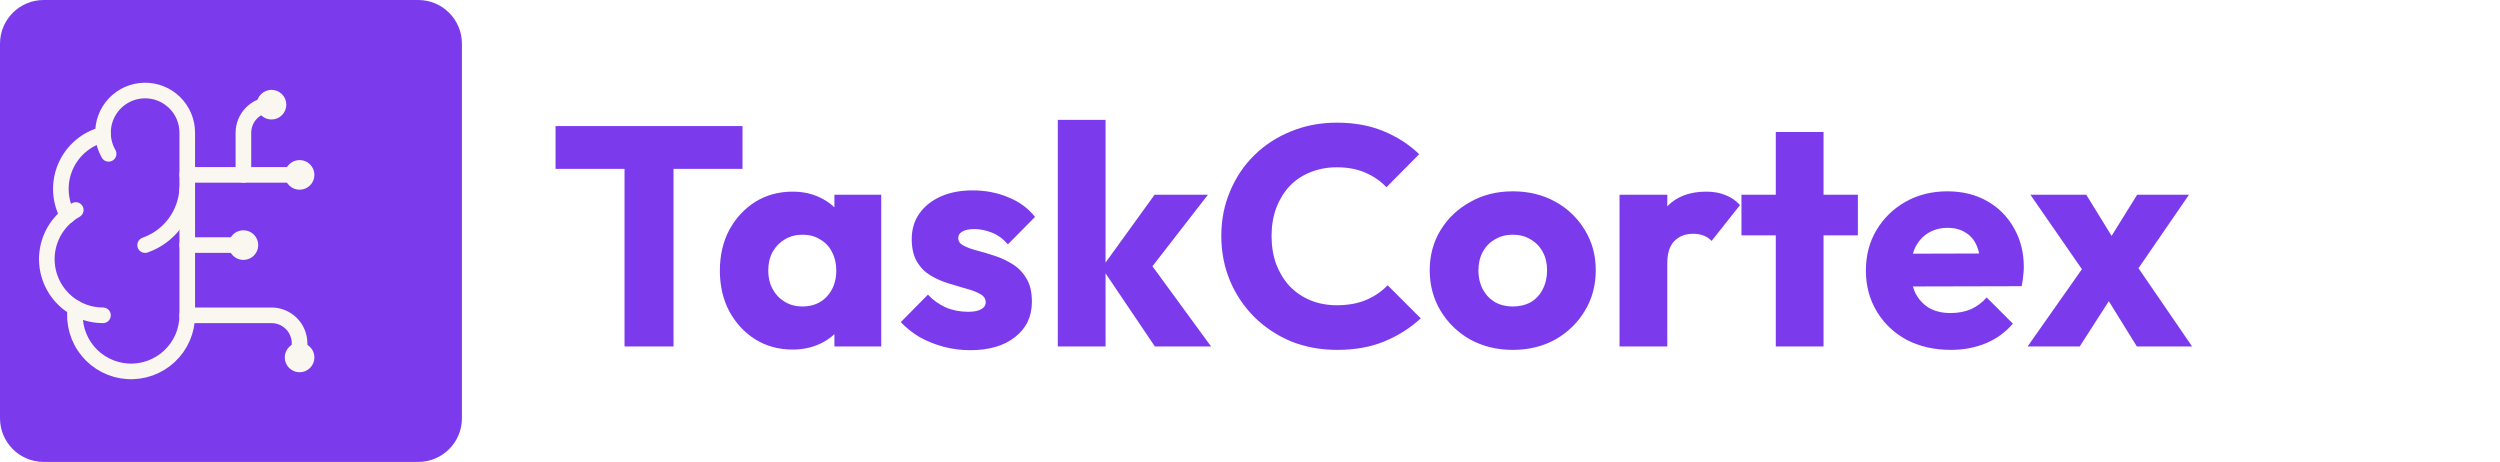
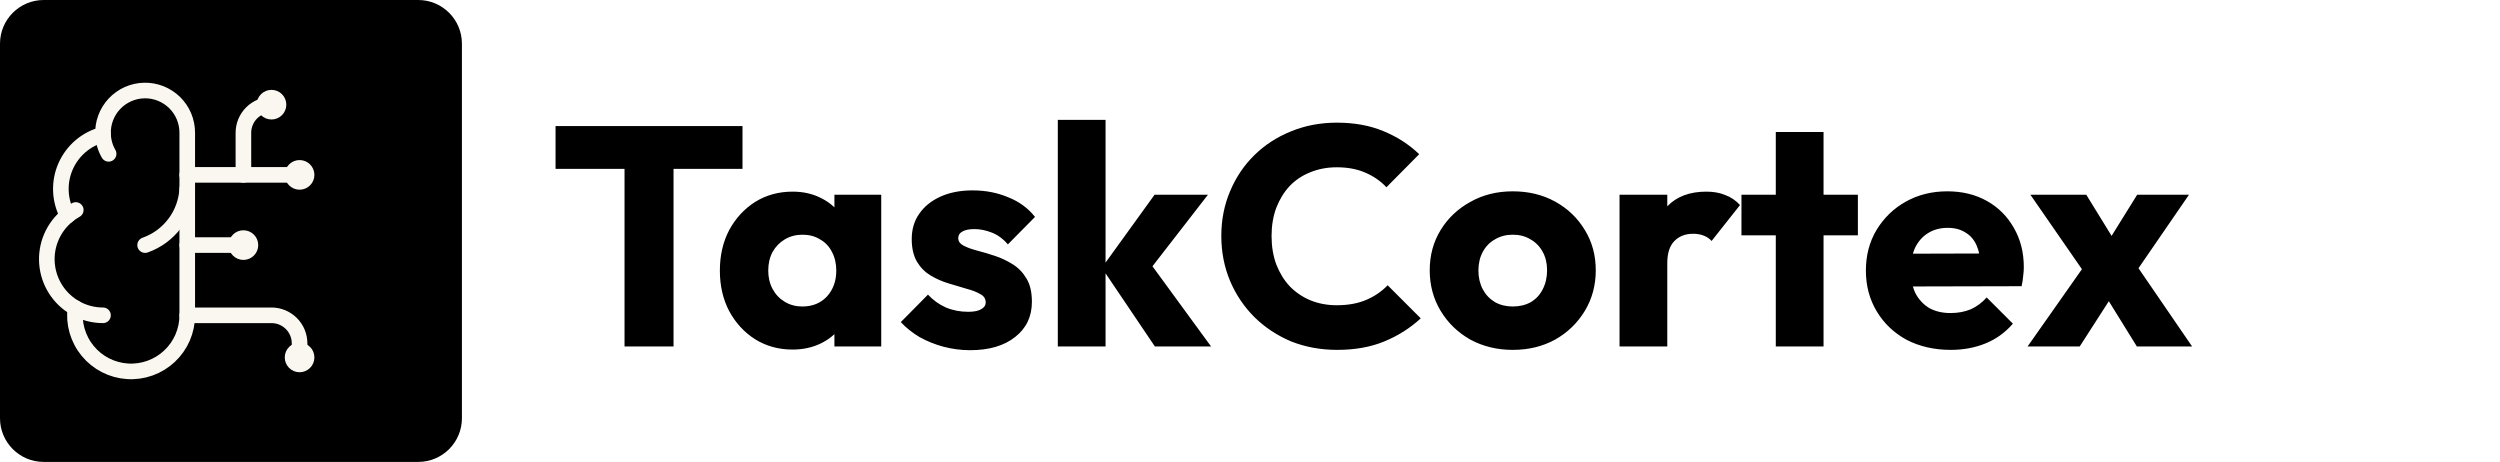
<svg xmlns="http://www.w3.org/2000/svg" viewBox="0 0 801 148" fill="none">
-   <path d="M200.1 111V41.4H215.8V111H200.1ZM178 54.1V40.4H237.9V54.1H178ZM253.946 112C249.479 112 245.479 110.9 241.946 108.7C238.479 106.5 235.713 103.5 233.646 99.7C231.646 95.9 230.646 91.567 230.646 86.7C230.646 81.833 231.646 77.5 233.646 73.7C235.713 69.9 238.479 66.9 241.946 64.7C245.479 62.5 249.479 61.4 253.946 61.4C257.213 61.4 260.146 62.033 262.746 63.3C265.413 64.567 267.579 66.333 269.246 68.6C270.913 70.8 271.846 73.333 272.046 76.2V97.2C271.846 100.067 270.913 102.633 269.246 104.9C267.646 107.1 265.513 108.833 262.846 110.1C260.179 111.367 257.213 112 253.946 112ZM257.046 98.2C260.313 98.2 262.946 97.133 264.946 95C266.946 92.8 267.946 90.033 267.946 86.7C267.946 84.433 267.479 82.433 266.546 80.7C265.679 78.967 264.413 77.633 262.746 76.7C261.146 75.7 259.279 75.2 257.146 75.2C255.013 75.2 253.113 75.7 251.446 76.7C249.846 77.633 248.546 78.967 247.546 80.7C246.613 82.433 246.146 84.433 246.146 86.7C246.146 88.9 246.613 90.867 247.546 92.6C248.479 94.333 249.779 95.7 251.446 96.7C253.113 97.7 254.979 98.2 257.046 98.2ZM267.346 111V97.9L269.646 86.1L267.346 74.3V62.4H282.346V111H267.346ZM310.819 112.2C307.952 112.2 305.119 111.833 302.319 111.1C299.585 110.367 297.019 109.333 294.619 108C292.285 106.6 290.285 105 288.619 103.2L297.319 94.4C298.919 96.133 300.819 97.5 303.019 98.5C305.219 99.433 307.619 99.9 310.219 99.9C312.019 99.9 313.385 99.633 314.319 99.1C315.319 98.567 315.819 97.833 315.819 96.9C315.819 95.7 315.219 94.8 314.019 94.2C312.885 93.533 311.419 92.967 309.619 92.5C307.819 91.967 305.919 91.4 303.919 90.8C301.919 90.2 300.019 89.367 298.219 88.3C296.419 87.233 294.952 85.767 293.819 83.9C292.685 81.967 292.119 79.533 292.119 76.6C292.119 73.467 292.919 70.767 294.519 68.5C296.119 66.167 298.385 64.333 301.319 63C304.252 61.667 307.685 61 311.619 61C315.752 61 319.552 61.733 323.019 63.2C326.552 64.6 329.419 66.7 331.619 69.5L322.919 78.3C321.385 76.5 319.652 75.233 317.719 74.5C315.852 73.767 314.019 73.4 312.219 73.4C310.485 73.4 309.185 73.667 308.319 74.2C307.452 74.667 307.019 75.367 307.019 76.3C307.019 77.3 307.585 78.1 308.719 78.7C309.852 79.3 311.319 79.833 313.119 80.3C314.919 80.767 316.819 81.333 318.819 82C320.819 82.667 322.719 83.567 324.519 84.7C326.319 85.833 327.785 87.367 328.919 89.3C330.052 91.167 330.619 93.633 330.619 96.7C330.619 101.433 328.819 105.2 325.219 108C321.685 110.8 316.885 112.2 310.819 112.2ZM370.02 111L353.02 85.8L369.92 62.4H387.02L366.62 88.7L367.12 82.4L388.02 111H370.02ZM338.92 111V38.4H354.22V111H338.92ZM428.409 112.1C423.143 112.1 418.243 111.2 413.709 109.4C409.243 107.533 405.309 104.933 401.909 101.6C398.576 98.267 395.976 94.4 394.109 90C392.243 85.533 391.309 80.733 391.309 75.6C391.309 70.467 392.243 65.7 394.109 61.3C395.976 56.833 398.576 52.967 401.909 49.7C405.243 46.433 409.143 43.9 413.609 42.1C418.143 40.233 423.043 39.3 428.309 39.3C433.909 39.3 438.876 40.2 443.209 42C447.609 43.8 451.443 46.267 454.709 49.4L444.209 60C442.343 58 440.076 56.433 437.409 55.3C434.809 54.167 431.776 53.6 428.309 53.6C425.243 53.6 422.409 54.133 419.809 55.2C417.276 56.2 415.076 57.667 413.209 59.6C411.409 61.533 409.976 63.867 408.909 66.6C407.909 69.333 407.409 72.333 407.409 75.6C407.409 78.933 407.909 81.967 408.909 84.7C409.976 87.433 411.409 89.767 413.209 91.7C415.076 93.633 417.276 95.133 419.809 96.2C422.409 97.267 425.243 97.8 428.309 97.8C431.909 97.8 435.043 97.233 437.709 96.1C440.376 94.967 442.676 93.4 444.609 91.4L455.209 102C451.809 105.133 447.909 107.6 443.509 109.4C439.176 111.2 434.143 112.1 428.409 112.1ZM484.683 112.1C479.683 112.1 475.149 111 471.083 108.8C467.083 106.533 463.916 103.467 461.583 99.6C459.249 95.733 458.083 91.4 458.083 86.6C458.083 81.8 459.249 77.5 461.583 73.7C463.916 69.9 467.083 66.9 471.083 64.7C475.083 62.433 479.616 61.3 484.683 61.3C489.749 61.3 494.283 62.4 498.283 64.6C502.283 66.8 505.449 69.833 507.783 73.7C510.116 77.5 511.283 81.8 511.283 86.6C511.283 91.4 510.116 95.733 507.783 99.6C505.449 103.467 502.283 106.533 498.283 108.8C494.283 111 489.749 112.1 484.683 112.1ZM484.683 98.2C486.883 98.2 488.816 97.733 490.483 96.8C492.149 95.8 493.416 94.433 494.283 92.7C495.216 90.9 495.683 88.867 495.683 86.6C495.683 84.333 495.216 82.367 494.283 80.7C493.349 78.967 492.049 77.633 490.383 76.7C488.783 75.7 486.883 75.2 484.683 75.2C482.549 75.2 480.649 75.7 478.983 76.7C477.316 77.633 476.016 78.967 475.083 80.7C474.149 82.433 473.683 84.433 473.683 86.7C473.683 88.9 474.149 90.9 475.083 92.7C476.016 94.433 477.316 95.8 478.983 96.8C480.649 97.733 482.549 98.2 484.683 98.2ZM518.9 111V62.4H534.2V111H518.9ZM534.2 84.3L527.8 79.3C529.067 73.633 531.2 69.233 534.2 66.1C537.2 62.967 541.367 61.4 546.7 61.4C549.033 61.4 551.067 61.767 552.8 62.5C554.6 63.167 556.167 64.233 557.5 65.7L548.4 77.2C547.733 76.467 546.9 75.9 545.9 75.5C544.9 75.1 543.767 74.9 542.5 74.9C539.967 74.9 537.933 75.7 536.4 77.3C534.933 78.833 534.2 81.167 534.2 84.3ZM568.964 111V42.3H584.264V111H568.964ZM557.964 75.4V62.4H595.264V75.4H557.964ZM625.029 112.1C619.762 112.1 615.062 111.033 610.929 108.9C606.862 106.7 603.662 103.667 601.329 99.8C598.996 95.933 597.829 91.567 597.829 86.7C597.829 81.833 598.962 77.5 601.229 73.7C603.562 69.833 606.696 66.8 610.629 64.6C614.562 62.4 618.996 61.3 623.929 61.3C628.729 61.3 632.962 62.333 636.629 64.4C640.296 66.467 643.162 69.333 645.229 73C647.362 76.667 648.429 80.867 648.429 85.6C648.429 86.467 648.362 87.4 648.229 88.4C648.162 89.333 647.996 90.433 647.729 91.7L605.829 91.8V81.3L641.229 81.2L634.629 85.6C634.562 82.8 634.129 80.5 633.329 78.7C632.529 76.833 631.329 75.433 629.729 74.5C628.196 73.5 626.296 73 624.029 73C621.629 73 619.529 73.567 617.729 74.7C615.996 75.767 614.629 77.3 613.629 79.3C612.696 81.3 612.229 83.733 612.229 86.6C612.229 89.467 612.729 91.933 613.729 94C614.796 96 616.262 97.567 618.129 98.7C620.062 99.767 622.329 100.3 624.929 100.3C627.329 100.3 629.496 99.9 631.429 99.1C633.362 98.233 635.062 96.967 636.529 95.3L644.929 103.7C642.529 106.5 639.629 108.6 636.229 110C632.829 111.4 629.096 112.1 625.029 112.1ZM684.645 111L672.945 92.1L669.645 90L650.545 62.4H668.445L679.345 80.1L682.545 82.1L702.345 111H684.645ZM649.645 111L669.545 82.7L678.245 92.5L666.345 111H649.645ZM682.445 89.9L673.745 80.1L684.745 62.4H701.345L682.445 89.9Z" fill="#7c3aed" />
-   <rect width="148" height="148" rx="14" fill="#7C3AED" />
+   <path d="M200.1 111V41.4H215.8V111H200.1ZM178 54.1V40.4H237.9V54.1H178ZM253.946 112C249.479 112 245.479 110.9 241.946 108.7C238.479 106.5 235.713 103.5 233.646 99.7C231.646 95.9 230.646 91.567 230.646 86.7C230.646 81.833 231.646 77.5 233.646 73.7C235.713 69.9 238.479 66.9 241.946 64.7C245.479 62.5 249.479 61.4 253.946 61.4C257.213 61.4 260.146 62.033 262.746 63.3C265.413 64.567 267.579 66.333 269.246 68.6C270.913 70.8 271.846 73.333 272.046 76.2V97.2C271.846 100.067 270.913 102.633 269.246 104.9C267.646 107.1 265.513 108.833 262.846 110.1C260.179 111.367 257.213 112 253.946 112ZM257.046 98.2C260.313 98.2 262.946 97.133 264.946 95C266.946 92.8 267.946 90.033 267.946 86.7C267.946 84.433 267.479 82.433 266.546 80.7C265.679 78.967 264.413 77.633 262.746 76.7C261.146 75.7 259.279 75.2 257.146 75.2C255.013 75.2 253.113 75.7 251.446 76.7C249.846 77.633 248.546 78.967 247.546 80.7C246.613 82.433 246.146 84.433 246.146 86.7C246.146 88.9 246.613 90.867 247.546 92.6C248.479 94.333 249.779 95.7 251.446 96.7C253.113 97.7 254.979 98.2 257.046 98.2ZM267.346 111V97.9L269.646 86.1L267.346 74.3V62.4H282.346V111H267.346ZM310.819 112.2C307.952 112.2 305.119 111.833 302.319 111.1C299.585 110.367 297.019 109.333 294.619 108C292.285 106.6 290.285 105 288.619 103.2L297.319 94.4C298.919 96.133 300.819 97.5 303.019 98.5C305.219 99.433 307.619 99.9 310.219 99.9C312.019 99.9 313.385 99.633 314.319 99.1C315.319 98.567 315.819 97.833 315.819 96.9C315.819 95.7 315.219 94.8 314.019 94.2C312.885 93.533 311.419 92.967 309.619 92.5C307.819 91.967 305.919 91.4 303.919 90.8C301.919 90.2 300.019 89.367 298.219 88.3C296.419 87.233 294.952 85.767 293.819 83.9C292.685 81.967 292.119 79.533 292.119 76.6C292.119 73.467 292.919 70.767 294.519 68.5C296.119 66.167 298.385 64.333 301.319 63C304.252 61.667 307.685 61 311.619 61C315.752 61 319.552 61.733 323.019 63.2C326.552 64.6 329.419 66.7 331.619 69.5L322.919 78.3C321.385 76.5 319.652 75.233 317.719 74.5C315.852 73.767 314.019 73.4 312.219 73.4C310.485 73.4 309.185 73.667 308.319 74.2C307.452 74.667 307.019 75.367 307.019 76.3C307.019 77.3 307.585 78.1 308.719 78.7C309.852 79.3 311.319 79.833 313.119 80.3C314.919 80.767 316.819 81.333 318.819 82C320.819 82.667 322.719 83.567 324.519 84.7C326.319 85.833 327.785 87.367 328.919 89.3C330.052 91.167 330.619 93.633 330.619 96.7C330.619 101.433 328.819 105.2 325.219 108C321.685 110.8 316.885 112.2 310.819 112.2ZM370.02 111L353.02 85.8L369.92 62.4H387.02L366.62 88.7L367.12 82.4L388.02 111H370.02ZM338.92 111V38.4H354.22V111H338.92ZM428.409 112.1C423.143 112.1 418.243 111.2 413.709 109.4C409.243 107.533 405.309 104.933 401.909 101.6C398.576 98.267 395.976 94.4 394.109 90C392.243 85.533 391.309 80.733 391.309 75.6C391.309 70.467 392.243 65.7 394.109 61.3C395.976 56.833 398.576 52.967 401.909 49.7C405.243 46.433 409.143 43.9 413.609 42.1C418.143 40.233 423.043 39.3 428.309 39.3C433.909 39.3 438.876 40.2 443.209 42C447.609 43.8 451.443 46.267 454.709 49.4L444.209 60C442.343 58 440.076 56.433 437.409 55.3C434.809 54.167 431.776 53.6 428.309 53.6C425.243 53.6 422.409 54.133 419.809 55.2C417.276 56.2 415.076 57.667 413.209 59.6C411.409 61.533 409.976 63.867 408.909 66.6C407.909 69.333 407.409 72.333 407.409 75.6C407.409 78.933 407.909 81.967 408.909 84.7C409.976 87.433 411.409 89.767 413.209 91.7C415.076 93.633 417.276 95.133 419.809 96.2C422.409 97.267 425.243 97.8 428.309 97.8C431.909 97.8 435.043 97.233 437.709 96.1C440.376 94.967 442.676 93.4 444.609 91.4L455.209 102C451.809 105.133 447.909 107.6 443.509 109.4C439.176 111.2 434.143 112.1 428.409 112.1ZM484.683 112.1C479.683 112.1 475.149 111 471.083 108.8C467.083 106.533 463.916 103.467 461.583 99.6C459.249 95.733 458.083 91.4 458.083 86.6C458.083 81.8 459.249 77.5 461.583 73.7C463.916 69.9 467.083 66.9 471.083 64.7C475.083 62.433 479.616 61.3 484.683 61.3C489.749 61.3 494.283 62.4 498.283 64.6C502.283 66.8 505.449 69.833 507.783 73.7C510.116 77.5 511.283 81.8 511.283 86.6C511.283 91.4 510.116 95.733 507.783 99.6C505.449 103.467 502.283 106.533 498.283 108.8C494.283 111 489.749 112.1 484.683 112.1ZM484.683 98.2C486.883 98.2 488.816 97.733 490.483 96.8C492.149 95.8 493.416 94.433 494.283 92.7C495.216 90.9 495.683 88.867 495.683 86.6C495.683 84.333 495.216 82.367 494.283 80.7C493.349 78.967 492.049 77.633 490.383 76.7C488.783 75.7 486.883 75.2 484.683 75.2C482.549 75.2 480.649 75.7 478.983 76.7C477.316 77.633 476.016 78.967 475.083 80.7C474.149 82.433 473.683 84.433 473.683 86.7C473.683 88.9 474.149 90.9 475.083 92.7C476.016 94.433 477.316 95.8 478.983 96.8C480.649 97.733 482.549 98.2 484.683 98.2ZM518.9 111V62.4H534.2V111H518.9ZM534.2 84.3L527.8 79.3C529.067 73.633 531.2 69.233 534.2 66.1C537.2 62.967 541.367 61.4 546.7 61.4C549.033 61.4 551.067 61.767 552.8 62.5C554.6 63.167 556.167 64.233 557.5 65.7L548.4 77.2C547.733 76.467 546.9 75.9 545.9 75.5C544.9 75.1 543.767 74.9 542.5 74.9C539.967 74.9 537.933 75.7 536.4 77.3C534.933 78.833 534.2 81.167 534.2 84.3ZM568.964 111V42.3H584.264V111H568.964ZM557.964 75.4V62.4H595.264V75.4H557.964ZM625.029 112.1C619.762 112.1 615.062 111.033 610.929 108.9C606.862 106.7 603.662 103.667 601.329 99.8C598.996 95.933 597.829 91.567 597.829 86.7C597.829 81.833 598.962 77.5 601.229 73.7C603.562 69.833 606.696 66.8 610.629 64.6C614.562 62.4 618.996 61.3 623.929 61.3C628.729 61.3 632.962 62.333 636.629 64.4C640.296 66.467 643.162 69.333 645.229 73C647.362 76.667 648.429 80.867 648.429 85.6C648.429 86.467 648.362 87.4 648.229 88.4C648.162 89.333 647.996 90.433 647.729 91.7L605.829 91.8V81.3L641.229 81.2L634.629 85.6C634.562 82.8 634.129 80.5 633.329 78.7C632.529 76.833 631.329 75.433 629.729 74.5C628.196 73.5 626.296 73 624.029 73C621.629 73 619.529 73.567 617.729 74.7C615.996 75.767 614.629 77.3 613.629 79.3C612.696 81.3 612.229 83.733 612.229 86.6C612.229 89.467 612.729 91.933 613.729 94C614.796 96 616.262 97.567 618.129 98.7C620.062 99.767 622.329 100.3 624.929 100.3C627.329 100.3 629.496 99.9 631.429 99.1C633.362 98.233 635.062 96.967 636.529 95.3L644.929 103.7C642.529 106.5 639.629 108.6 636.229 110C632.829 111.4 629.096 112.1 625.029 112.1ZM684.645 111L672.945 92.1L669.645 90L650.545 62.4H668.445L679.345 80.1L682.545 82.1L702.345 111H684.645ZM649.645 111L669.545 82.7L678.245 92.5L666.345 111H649.645ZM682.445 89.9L673.745 80.1L684.745 62.4H701.345L682.445 89.9Z" fill="currentColor" />
+   <rect width="148" height="148" rx="14" fill="currentColor" />
  <path d="M59.993 42.537C59.999 40.737 59.644 38.955 58.95 37.294C58.257 35.634 57.238 34.129 55.955 32.868C54.671 31.607 53.148 30.616 51.475 29.952C49.803 29.288 48.014 28.965 46.215 29.003C44.416 29.04 42.643 29.437 40.999 30.17C39.356 30.903 37.876 31.957 36.645 33.271C35.415 34.584 34.46 36.13 33.837 37.818C33.213 39.506 32.933 41.301 33.013 43.099C30.369 43.779 27.913 45.052 25.834 46.821C23.754 48.59 22.104 50.81 21.009 53.311C19.914 55.812 19.402 58.53 19.513 61.258C19.624 63.987 20.354 66.654 21.649 69.058C19.373 70.907 17.584 73.284 16.436 75.982C15.288 78.68 14.817 81.617 15.064 84.539C15.31 87.461 16.267 90.278 17.851 92.745C19.434 95.213 21.597 97.256 24.15 98.697C23.835 101.137 24.023 103.615 24.703 105.979C25.383 108.343 26.54 110.542 28.104 112.442C29.667 114.341 31.603 115.899 33.792 117.021C35.982 118.142 38.377 118.803 40.832 118.962C43.287 119.122 45.748 118.776 48.064 117.947C50.38 117.118 52.501 115.822 54.297 114.141C56.092 112.46 57.524 110.429 58.504 108.172C59.484 105.916 59.991 103.483 59.993 101.023V42.537Z" stroke="#FAF7F0" stroke-width="5" stroke-linecap="round" stroke-linejoin="round" />
  <path d="M46.496 78.528C50.274 77.2 53.572 74.781 55.974 71.578C58.377 68.374 59.775 64.531 59.993 60.533" stroke="#FAF7F0" stroke-width="5" stroke-linecap="round" stroke-linejoin="round" />
  <path d="M33.013 43.099C33.102 45.275 33.716 47.398 34.804 49.285" stroke="#FAF7F0" stroke-width="5" stroke-linecap="round" stroke-linejoin="round" />
  <path d="M21.649 69.063C22.472 68.392 23.352 67.796 24.28 67.281" stroke="#FAF7F0" stroke-width="5" stroke-linecap="round" stroke-linejoin="round" />
  <path d="M32.999 101.023C29.899 101.025 26.851 100.225 24.15 98.702" stroke="#FAF7F0" stroke-width="5" stroke-linecap="round" stroke-linejoin="round" />
  <path d="M59.993 78.528H77.989" stroke="#FAF7F0" stroke-width="5" stroke-linecap="round" stroke-linejoin="round" />
  <path d="M59.993 101.023H86.987C89.374 101.023 91.662 101.971 93.35 103.659C95.037 105.346 95.985 107.635 95.985 110.021V114.52" stroke="#FAF7F0" stroke-width="5" stroke-linecap="round" stroke-linejoin="round" />
  <path d="M59.993 56.034H95.985" stroke="#FAF7F0" stroke-width="5" stroke-linecap="round" stroke-linejoin="round" />
  <path d="M77.989 56.034V42.537C77.989 40.15 78.937 37.862 80.625 36.174C82.312 34.487 84.601 33.539 86.987 33.539" stroke="#FAF7F0" stroke-width="5" stroke-linecap="round" stroke-linejoin="round" />
  <path d="M77.989 80.778C79.232 80.778 80.239 79.771 80.239 78.528C80.239 77.286 79.232 76.279 77.989 76.279C76.747 76.279 75.74 77.286 75.74 78.528C75.74 79.771 76.747 80.778 77.989 80.778Z" stroke="#FAF7F0" stroke-width="5" stroke-linecap="round" stroke-linejoin="round" />
  <path d="M86.987 35.788C88.23 35.788 89.237 34.781 89.237 33.539C89.237 32.296 88.23 31.289 86.987 31.289C85.745 31.289 84.738 32.296 84.738 33.539C84.738 34.781 85.745 35.788 86.987 35.788Z" stroke="#FAF7F0" stroke-width="5" stroke-linecap="round" stroke-linejoin="round" />
  <path d="M95.985 116.77C97.228 116.77 98.235 115.763 98.235 114.52C98.235 113.278 97.228 112.271 95.985 112.271C94.743 112.271 93.736 113.278 93.736 114.52C93.736 115.763 94.743 116.77 95.985 116.77Z" stroke="#FAF7F0" stroke-width="5" stroke-linecap="round" stroke-linejoin="round" />
  <path d="M95.985 58.283C97.228 58.283 98.235 57.276 98.235 56.034C98.235 54.791 97.228 53.784 95.985 53.784C94.743 53.784 93.736 54.791 93.736 56.034C93.736 57.276 94.743 58.283 95.985 58.283Z" stroke="#FAF7F0" stroke-width="5" stroke-linecap="round" stroke-linejoin="round" />
</svg>
